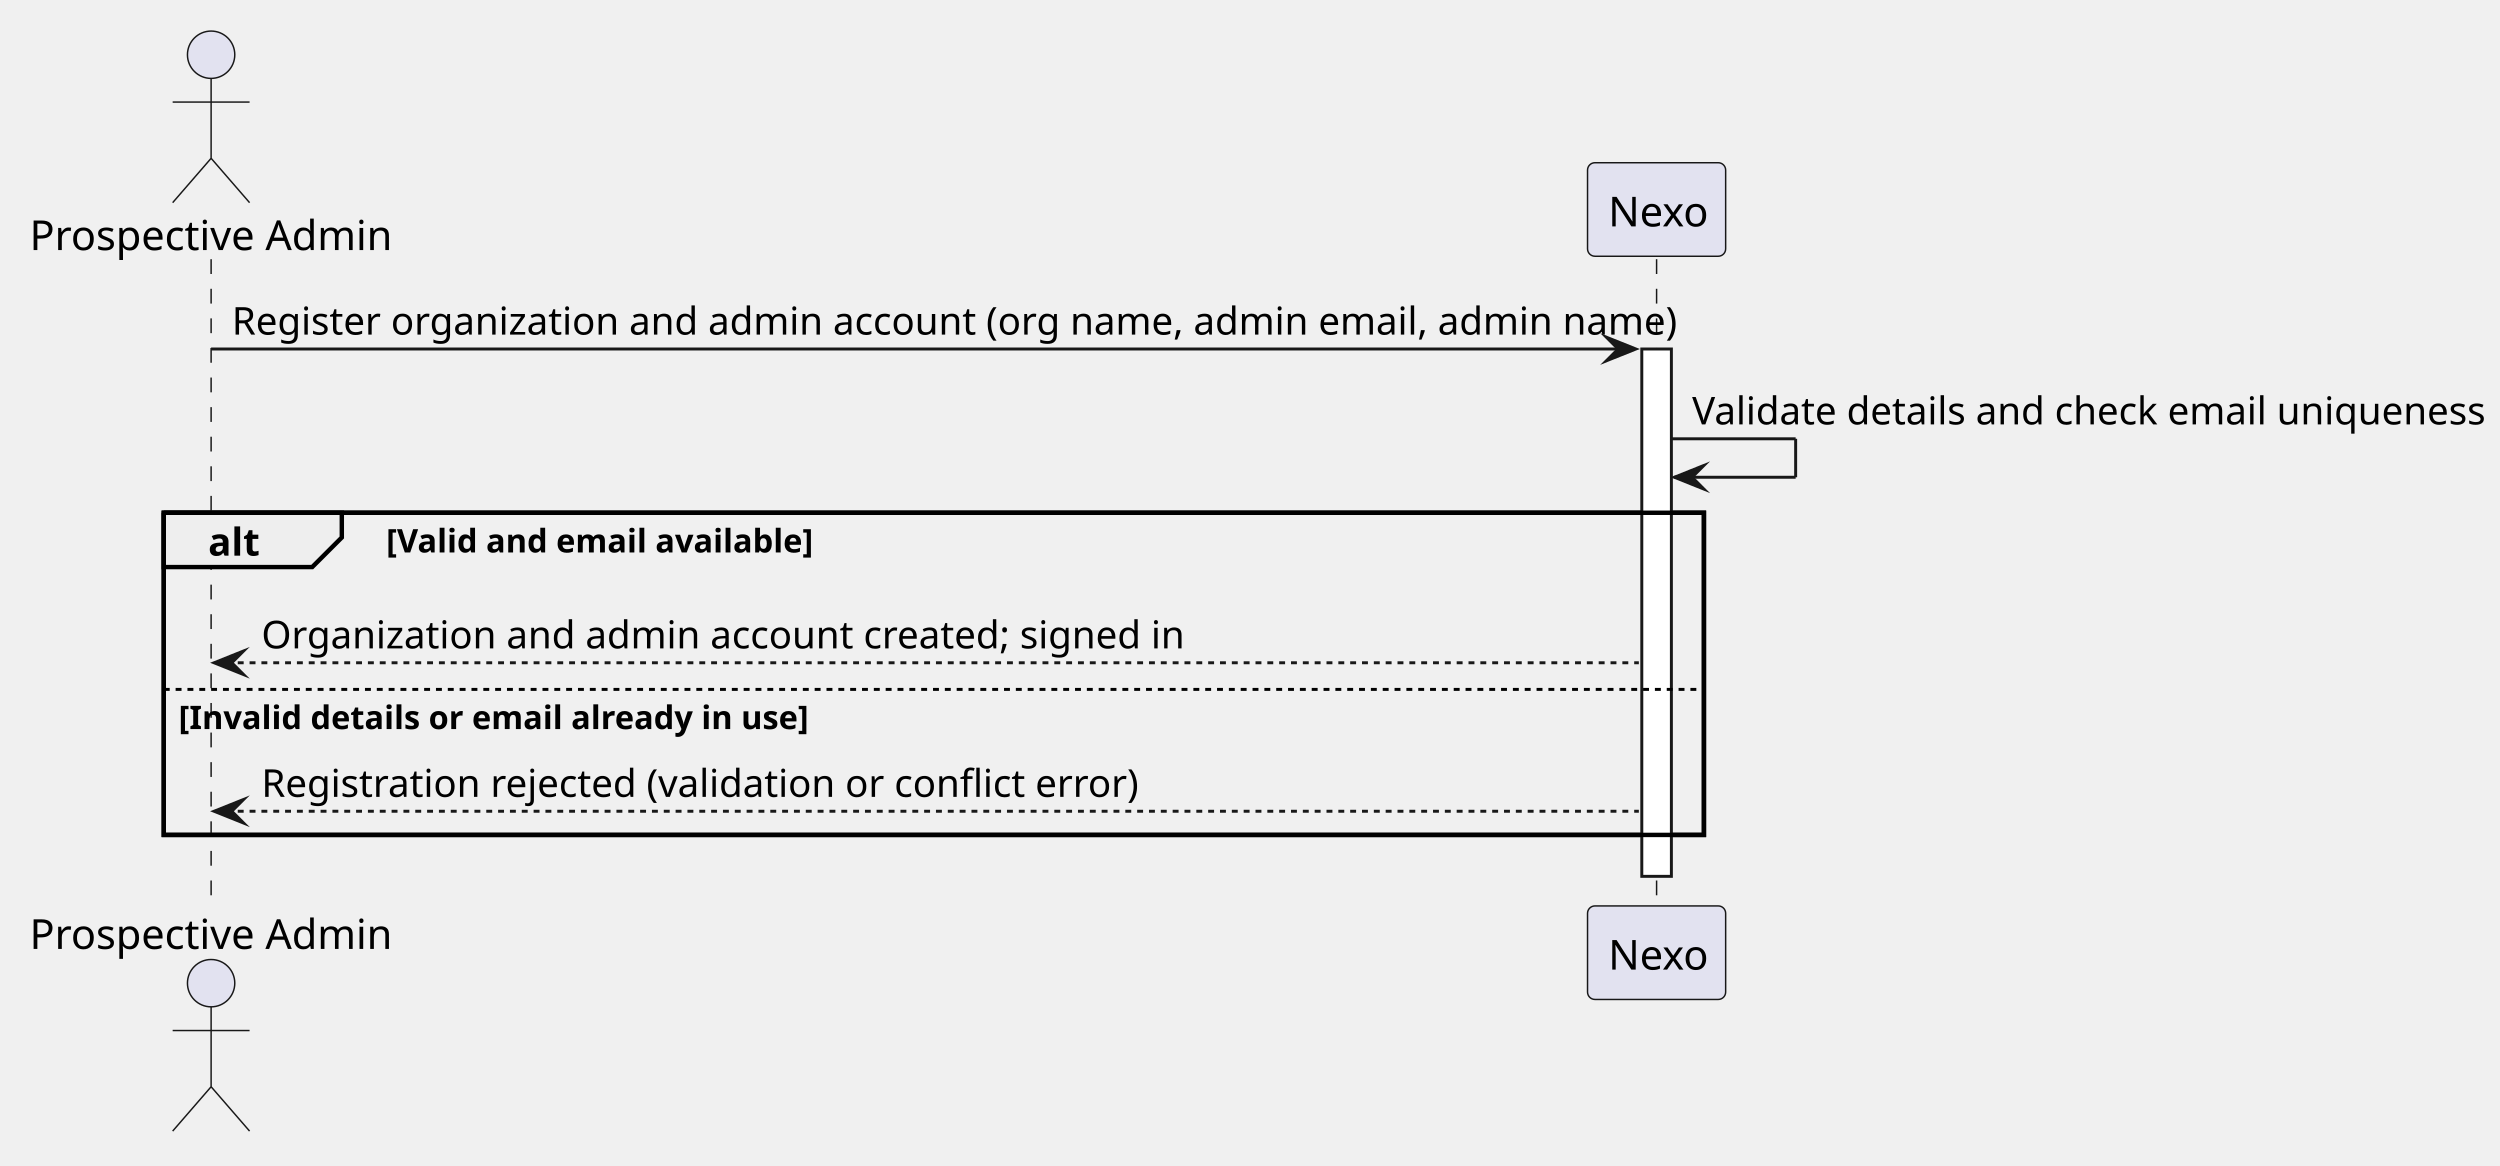
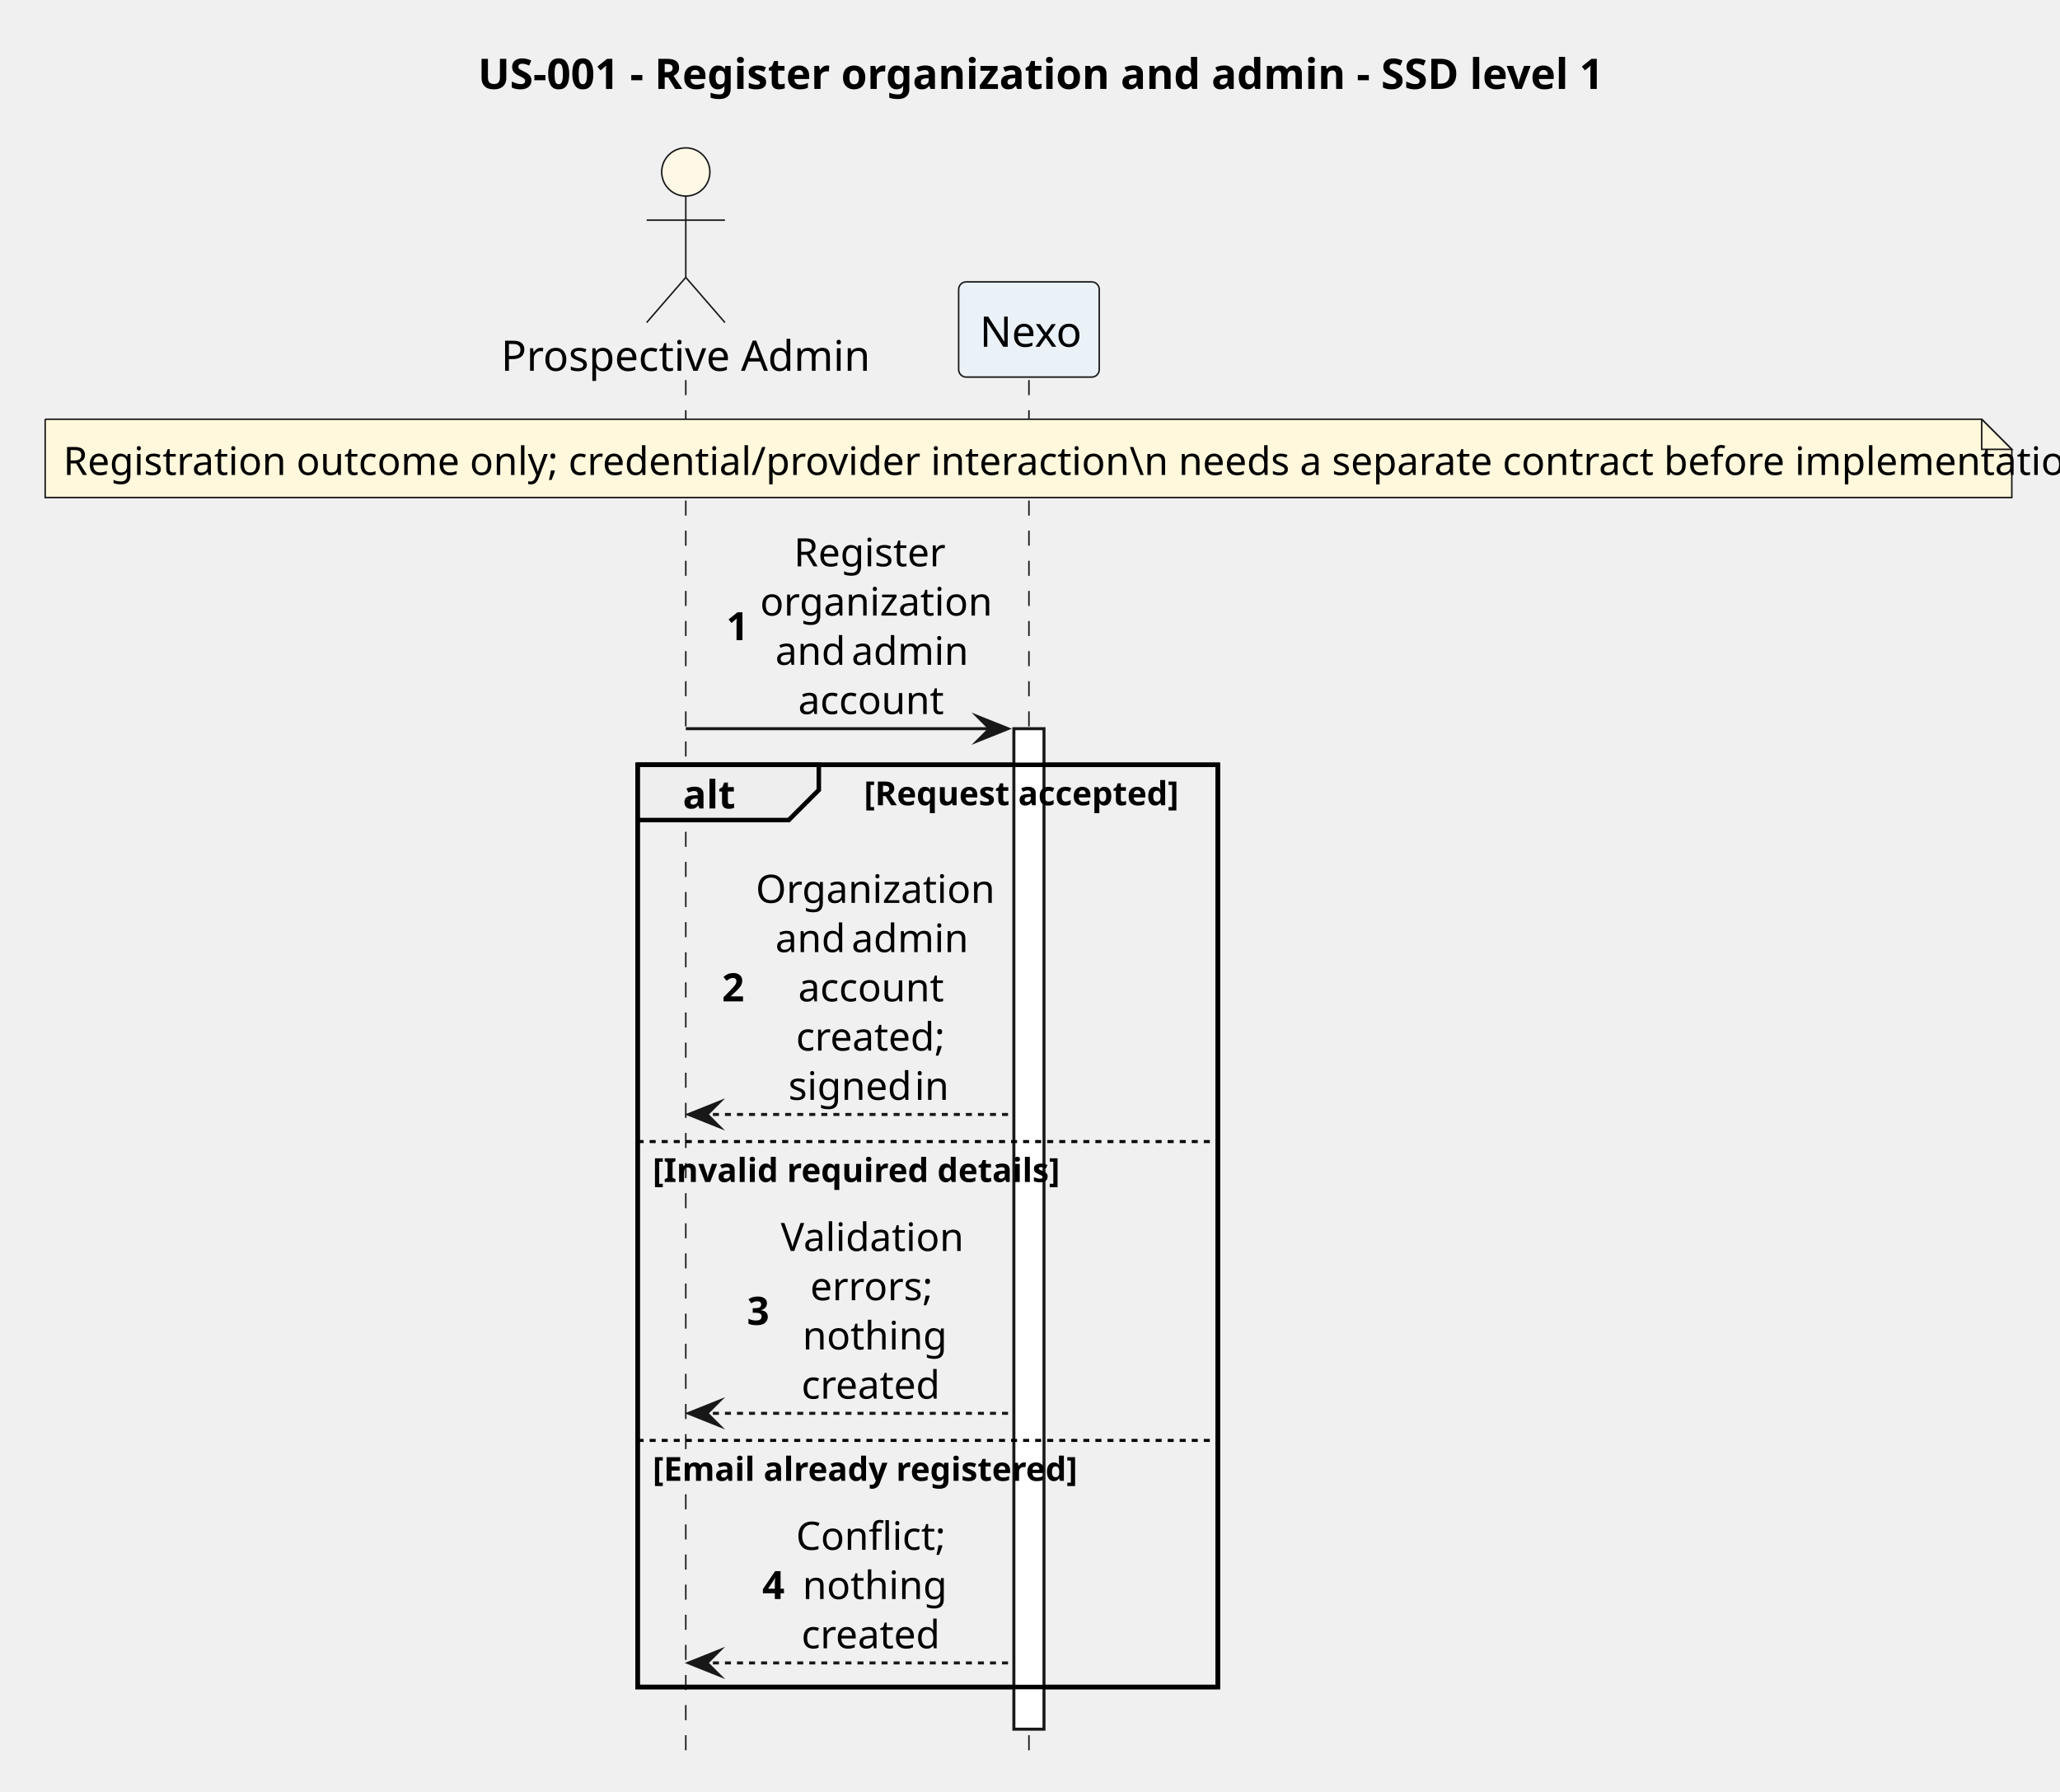
- <svg xmlns="http://www.w3.org/2000/svg" version="1.1" data-diagram-type="SEQUENCE" style="width:845px;height:394px;background:#FFFFFF;" width="845px" height="394px" viewBox="0 0 845 394" zoomAndPan="magnify" preserveAspectRatio="none" contentStyleType="text/css">
+ <svg xmlns="http://www.w3.org/2000/svg" version="1.1" data-diagram-type="SEQUENCE" style="width:684px;height:595px;background:#FFFFFF;" width="684px" height="595px" viewBox="0 0 684 595" zoomAndPan="magnify" preserveAspectRatio="none" contentStyleType="text/css">
  <defs />
  <g font-family="sans-serif" lengthAdjust="spacing">
-     <rect x="55.358" y="173.313" width="520.57" height="108.891" fill="none" style="stroke:#000;stroke-width:1.5;" />
+     <g class="title" data-source-line="1">
+       <text x="158.714" y="29.533" fill="#000" font-size="14" textLength="364.868" font-weight="700">US-001 - Register organization and admin - SSD level 1</text>
+     </g>
+     <rect x="211.709" y="253.977" width="192.642" height="306.242" fill="none" style="stroke:#000;stroke-width:1.5;" />
    <g>
-       <rect x="67.858" y="87.609" width="8" height="218.594" fill="#000" fill-opacity="0" />
-       <line x1="71.358" y1="87.609" x2="71.358" y2="306.203" style="stroke:#181818;stroke-width:0.5;stroke-dasharray:5,5;" />
+       <rect x="224.209" y="126.219" width="8" height="458" fill="#000" fill-opacity="0" />
+       <line x1="227.709" y1="126.219" x2="227.709" y2="584.219" style="stroke:#181818;stroke-width:0.5;stroke-dasharray:5,5;" />
    </g>
    <g>
-       <rect x="556.429" y="87.609" width="8" height="218.594" fill="#000" fill-opacity="0" />
-       <line x1="559.929" y1="87.609" x2="559.929" y2="306.203" style="stroke:#181818;stroke-width:0.5;stroke-dasharray:5,5;" />
+       <rect x="338.148" y="126.219" width="8" height="458" fill="#000" fill-opacity="0" />
+       <line x1="341.648" y1="126.219" x2="341.648" y2="584.219" style="stroke:#181818;stroke-width:0.5;stroke-dasharray:5,5;" />
    </g>
    <g>
-       <rect x="554.929" y="117.961" width="10" height="178.242" fill="#FFF" style="stroke:#181818;stroke-width:1;" />
+       <rect x="336.648" y="241.977" width="10" height="332.242" fill="#FFF" style="stroke:#181818;stroke-width:1;" />
    </g>
-     <text x="10" y="84.533" fill="#000" font-size="14" textLength="116.717">Prospective Admin</text>
-     <ellipse cx="71.358" cy="18.5" rx="8" ry="8" fill="#E2E2F0" style="stroke:#181818;stroke-width:0.5;" />
-     <path d="M71.358,26.5 L71.358,53.5 M58.358,34.5 L84.358,34.5 M71.358,53.5 L58.358,68.5 M71.358,53.5 L84.358,68.5" style="stroke:#181818;stroke-width:0.5;" fill="none" />
-     <rect x="536.587" y="55" width="46.683" height="31.609" fill="#E2E2F0" style="stroke:#181818;stroke-width:0.5;" rx="2.5" ry="2.5" />
-     <text x="543.587" y="76.533" fill="#000" font-size="14" textLength="32.683">Nexo</text>
-     <text x="10" y="320.736" fill="#000" font-size="14" textLength="116.717">Prospective Admin</text>
-     <ellipse cx="71.358" cy="332.313" rx="8" ry="8" fill="#E2E2F0" style="stroke:#181818;stroke-width:0.5;" />
-     <path d="M71.358,340.313 L71.358,367.313 M58.358,348.313 L84.358,348.313 M71.358,367.313 L58.358,382.313 M71.358,367.313 L84.358,382.313" style="stroke:#181818;stroke-width:0.5;" fill="none" />
-     <rect x="536.587" y="306.203" width="46.683" height="31.609" fill="#E2E2F0" style="stroke:#181818;stroke-width:0.5;" rx="2.5" ry="2.5" />
-     <text x="543.587" y="327.736" fill="#000" font-size="14" textLength="32.683">Nexo</text>
-     <polygon points="542.929,113.961,552.929,117.961,542.929,121.961,546.929,117.961" fill="#181818" style="stroke:#181818;stroke-width:1;stroke-linejoin:miter;stroke-miterlimit:10;" />
-     <line x1="71.358" y1="117.961" x2="548.929" y2="117.961" style="stroke:#181818;stroke-width:1;" />
-     <text x="78.358" y="113.104" fill="#000" font-size="13" textLength="459.57">Register organization and admin account (org name, admin email, admin name)</text>
-     <line x1="564.929" y1="148.313" x2="606.929" y2="148.313" style="stroke:#181818;stroke-width:1;" />
-     <line x1="606.929" y1="148.313" x2="606.929" y2="161.313" style="stroke:#181818;stroke-width:1;" />
-     <line x1="565.929" y1="161.313" x2="606.929" y2="161.313" style="stroke:#181818;stroke-width:1;" />
-     <polygon points="575.929,157.313,565.929,161.313,575.929,165.313,571.929,161.313" fill="#181818" style="stroke:#181818;stroke-width:1;stroke-linejoin:miter;stroke-miterlimit:10;" />
-     <text x="571.929" y="143.456" fill="#000" font-size="13" textLength="255.83">Validate details and check email uniqueness</text>
-     <path d="M55.358,173.313 L115.529,173.313 L115.529,181.664 L105.529,191.664 L55.358,191.664 L55.358,173.313" style="stroke:#000;stroke-width:1.5;" fill="#EEE" />
-     <rect x="55.358" y="173.313" width="520.57" height="108.891" fill="none" style="stroke:#000;stroke-width:1.5;" />
-     <text x="70.358" y="187.808" fill="#000" font-size="13" textLength="15.171" font-weight="700">alt</text>
-     <text x="130.529" y="186.731" fill="#000" font-size="11" textLength="136.941" font-weight="700">[Valid and email available]</text>
-     <polygon points="82.358,220.016,72.358,224.016,82.358,228.016,78.358,224.016" fill="#181818" style="stroke:#181818;stroke-width:1;stroke-linejoin:miter;stroke-miterlimit:10;" />
-     <line x1="76.358" y1="224.016" x2="553.929" y2="224.016" style="stroke:#181818;stroke-width:1;stroke-dasharray:2,2;" />
-     <text x="88.358" y="219.159" fill="#000" font-size="13" textLength="293.408">Organization and admin account created; signed in</text>
-     <line x1="55.358" y1="233.016" x2="575.929" y2="233.016" style="stroke:#000;stroke-width:1;stroke-dasharray:2,2;" />
-     <text x="60.358" y="246.435" fill="#000" font-size="11" textLength="201.738" font-weight="700">[Invalid details or email already in use]</text>
-     <polygon points="82.358,270.203,72.358,274.203,82.358,278.203,78.358,274.203" fill="#181818" style="stroke:#181818;stroke-width:1;stroke-linejoin:miter;stroke-miterlimit:10;" />
-     <line x1="76.358" y1="274.203" x2="553.929" y2="274.203" style="stroke:#181818;stroke-width:1;stroke-dasharray:2,2;" />
-     <text x="88.358" y="269.347" fill="#000" font-size="13" textLength="276.726">Registration rejected (validation or conflict error)</text>
+     <text x="166.351" y="123.143" fill="#000" font-size="14" textLength="116.717">Prospective Admin</text>
+     <ellipse cx="227.709" cy="57.109" rx="8" ry="8" fill="#FEF9E7" style="stroke:#181818;stroke-width:0.5;" />
+     <path d="M227.709,65.109 L227.709,92.109 M214.709,73.109 L240.709,73.109 M227.709,92.109 L214.709,107.109 M227.709,92.109 L240.709,107.109" style="stroke:#181818;stroke-width:0.5;" fill="none" />
+     <rect x="318.307" y="93.609" width="46.683" height="31.609" fill="#EAF2F8" style="stroke:#181818;stroke-width:0.5;" rx="2.5" ry="2.5" />
+     <text x="325.307" y="115.143" fill="#000" font-size="14" textLength="32.683">Nexo</text>
+     <path d="M15,139.219 L15,165.219 L668,165.219 L668,149.219 L658,139.219 L15,139.219" style="stroke:#181818;stroke-width:0.5;" fill="#FFF8DC" />
+     <path d="M658,139.219 L658,149.219 L668,149.219 L658,139.219" style="stroke:#181818;stroke-width:0.5;" fill="#FFF8DC" />
+     <text x="21" y="157.714" fill="#000" font-size="13" textLength="632.296">Registration outcome only; credential/provider interaction\n  needs a separate contract before implementation.</text>
+     <polygon points="324.648,237.977,334.648,241.977,324.648,245.977,328.648,241.977" fill="#181818" style="stroke:#181818;stroke-width:1;stroke-linejoin:miter;stroke-miterlimit:10;" />
+     <line x1="227.709" y1="241.977" x2="330.648" y2="241.977" style="stroke:#181818;stroke-width:1;" />
+     <text x="241.15" y="212.593" fill="#000" font-size="13" font-weight="700">1</text>
+     <text x="263.59" y="188.065" fill="#000" font-size="13" textLength="48.407">Register</text>
+     <text x="252.38" y="204.417" fill="#000" font-size="13" textLength="70.827">organization</text>
+     <text x="257.439" y="220.769" fill="#000" font-size="13" textLength="21.69">and</text>
+     <text x="279.129" y="220.769" fill="#000" font-size="13"> </text>
+     <text x="282.741" y="220.769" fill="#000" font-size="13" textLength="35.407">admin</text>
+     <text x="265.028" y="237.12" fill="#000" font-size="13" textLength="45.532">account</text>
+     <path d="M211.709,253.977 L271.88,253.977 L271.88,262.328 L261.88,272.328 L211.709,272.328 L211.709,253.977" style="stroke:#000;stroke-width:1.5;" fill="#EEE" />
+     <rect x="211.709" y="253.977" width="192.642" height="306.242" fill="none" style="stroke:#000;stroke-width:1.5;" />
+     <text x="226.709" y="268.472" fill="#000" font-size="13" textLength="15.171" font-weight="700">alt</text>
+     <text x="286.88" y="267.396" fill="#000" font-size="11" textLength="101.471" font-weight="700">[Request accepted]</text>
+     <polygon points="238.709,366.086,228.709,370.086,238.709,374.086,234.709,370.086" fill="#181818" style="stroke:#181818;stroke-width:1;stroke-linejoin:miter;stroke-miterlimit:10;" />
+     <line x1="232.709" y1="370.086" x2="335.648" y2="370.086" style="stroke:#181818;stroke-width:1;stroke-dasharray:2,2;" />
+     <text x="239.709" y="332.526" fill="#000" font-size="13" font-weight="700">2</text>
+     <text x="250.939" y="299.823" fill="#000" font-size="13" textLength="73.709">Organization</text>
+     <text x="257.439" y="316.175" fill="#000" font-size="13" textLength="21.69">and</text>
+     <text x="279.129" y="316.175" fill="#000" font-size="13"> </text>
+     <text x="282.741" y="316.175" fill="#000" font-size="13" textLength="35.407">admin</text>
+     <text x="265.028" y="332.526" fill="#000" font-size="13" textLength="45.532">account</text>
+     <text x="264.307" y="348.878" fill="#000" font-size="13" textLength="46.973">created;</text>
+     <text x="261.775" y="365.229" fill="#000" font-size="13" textLength="38.308">signed</text>
+     <text x="300.083" y="365.229" fill="#000" font-size="13"> </text>
+     <text x="303.695" y="365.229" fill="#000" font-size="13" textLength="10.118">in</text>
+     <line x1="211.709" y1="379.086" x2="404.351" y2="379.086" style="stroke:#000;stroke-width:1;stroke-dasharray:2,2;" />
+     <text x="216.709" y="392.505" fill="#000" font-size="11" textLength="127.139" font-weight="700">[Invalid required details]</text>
+     <polygon points="238.709,465.328,228.709,469.328,238.709,473.328,234.709,469.328" fill="#181818" style="stroke:#181818;stroke-width:1;stroke-linejoin:miter;stroke-miterlimit:10;" />
+     <line x1="232.709" y1="469.328" x2="335.648" y2="469.328" style="stroke:#181818;stroke-width:1;stroke-dasharray:2,2;" />
+     <text x="248.015" y="439.944" fill="#000" font-size="13" font-weight="700">3</text>
+     <text x="259.245" y="415.417" fill="#000" font-size="13" textLength="57.097">Validation</text>
+     <text x="269.014" y="431.769" fill="#000" font-size="13" textLength="37.559">errors;</text>
+     <text x="266.469" y="448.12" fill="#000" font-size="13" textLength="42.65">nothing</text>
+     <text x="266.113" y="464.472" fill="#000" font-size="13" textLength="43.361">created</text>
+     <line x1="211.709" y1="478.328" x2="404.351" y2="478.328" style="stroke:#000;stroke-width:1;stroke-dasharray:2,2;" />
+     <text x="216.709" y="491.747" fill="#000" font-size="11" textLength="134.503" font-weight="700">[Email already registered]</text>
+     <polygon points="238.709,548.219,228.709,552.219,238.709,556.219,234.709,552.219" fill="#181818" style="stroke:#181818;stroke-width:1;stroke-linejoin:miter;stroke-miterlimit:10;" />
+     <line x1="232.709" y1="552.219" x2="335.648" y2="552.219" style="stroke:#181818;stroke-width:1;stroke-dasharray:2,2;" />
+     <text x="253.084" y="531.011" fill="#000" font-size="13" font-weight="700">4</text>
+     <text x="264.314" y="514.659" fill="#000" font-size="13" textLength="46.96">Conflict;</text>
+     <text x="266.469" y="531.011" fill="#000" font-size="13" textLength="42.65">nothing</text>
+     <text x="266.113" y="547.362" fill="#000" font-size="13" textLength="43.361">created</text>
  </g>
</svg>
